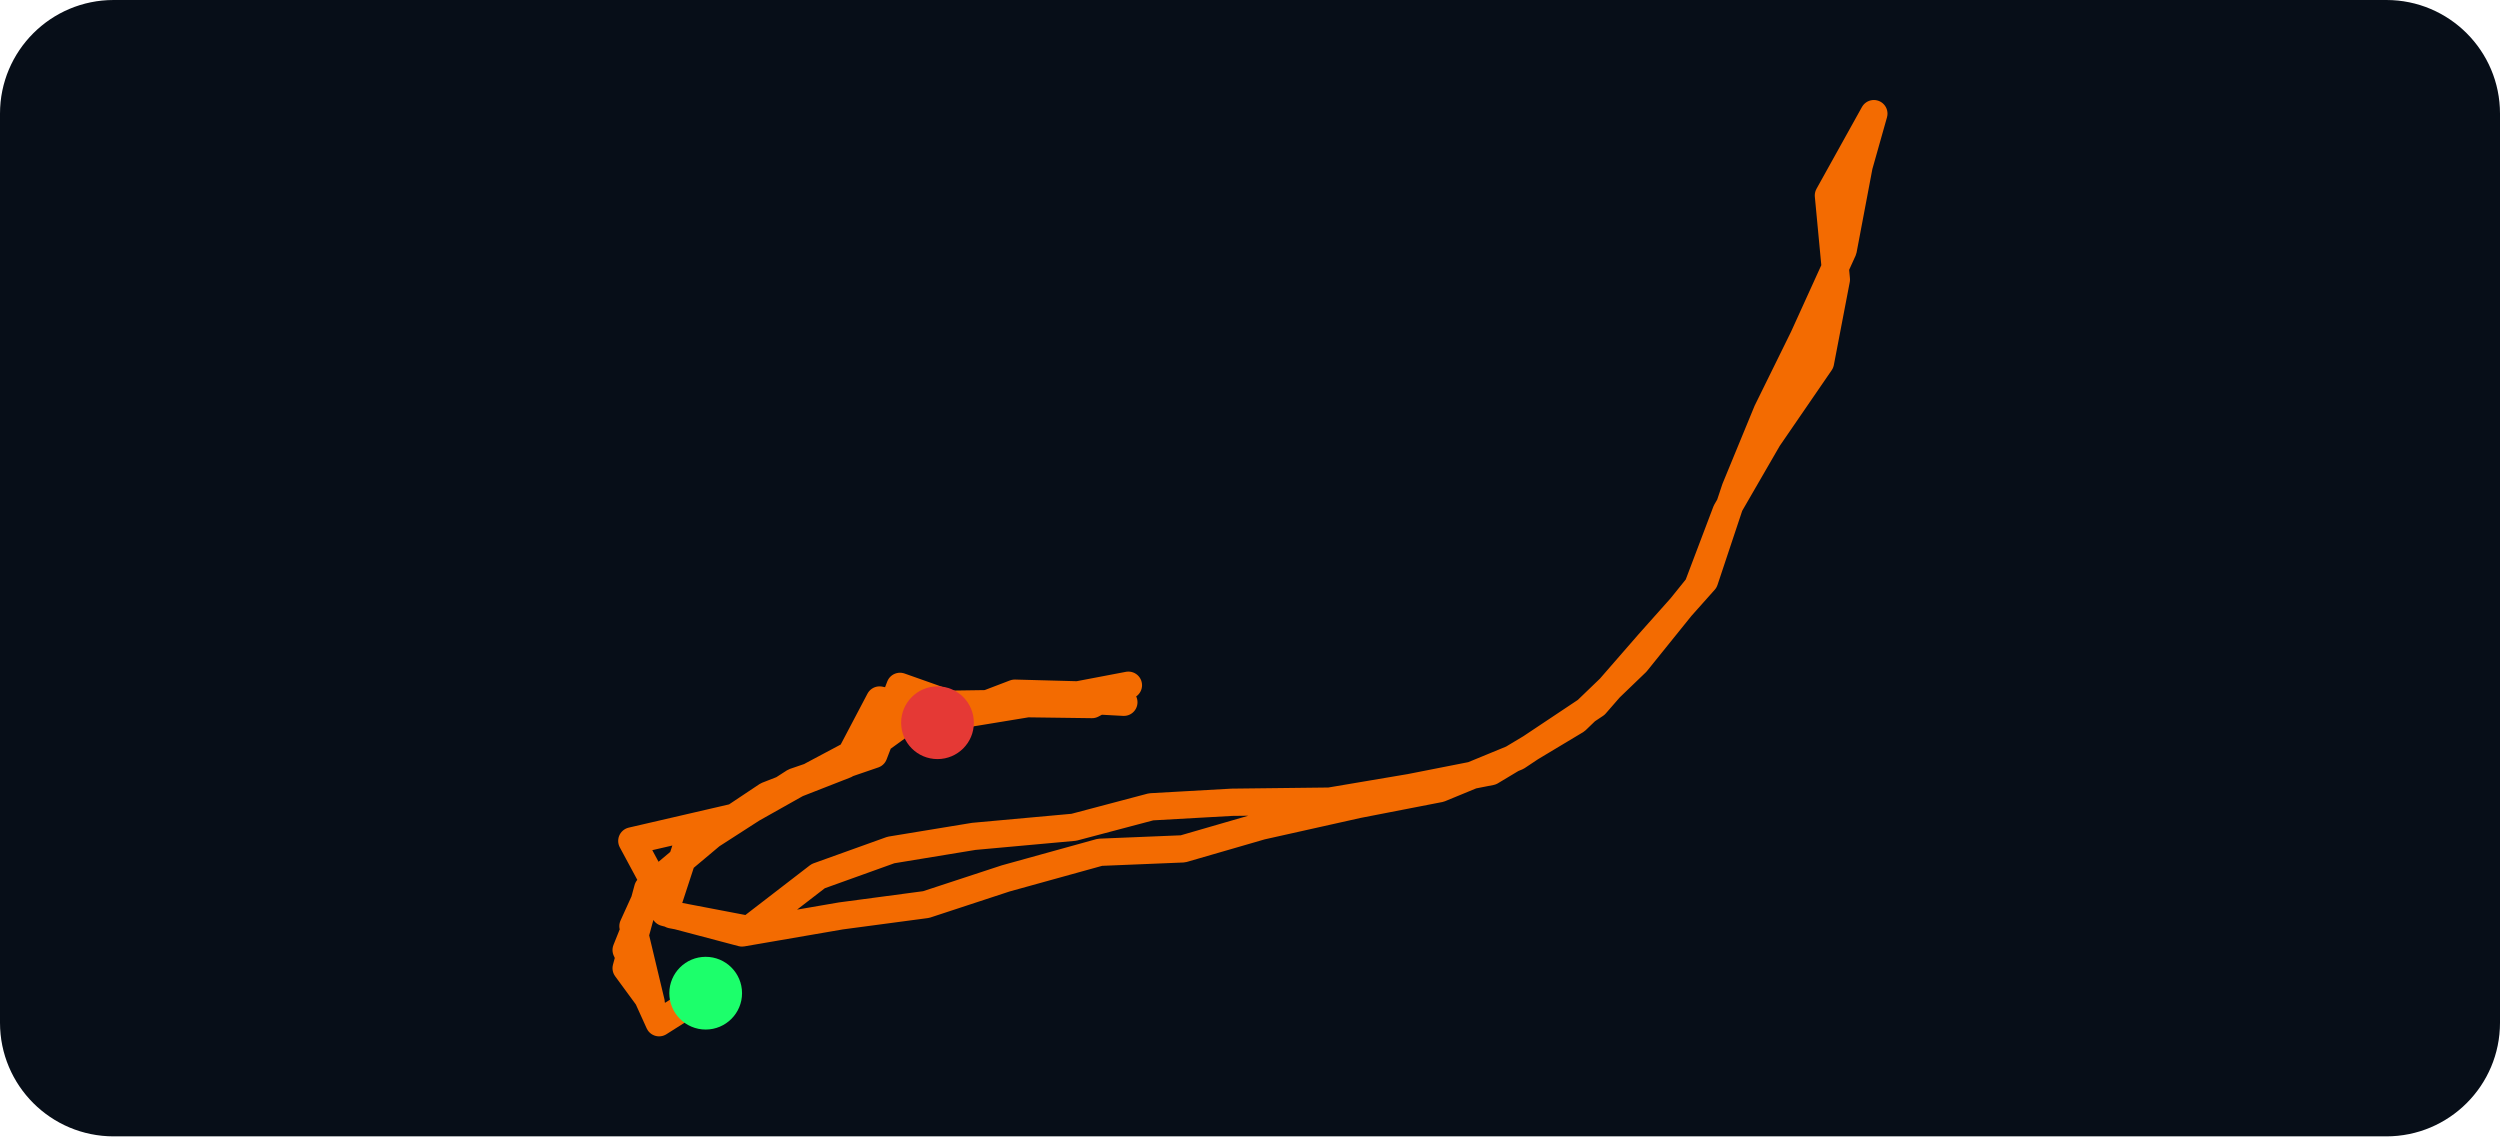
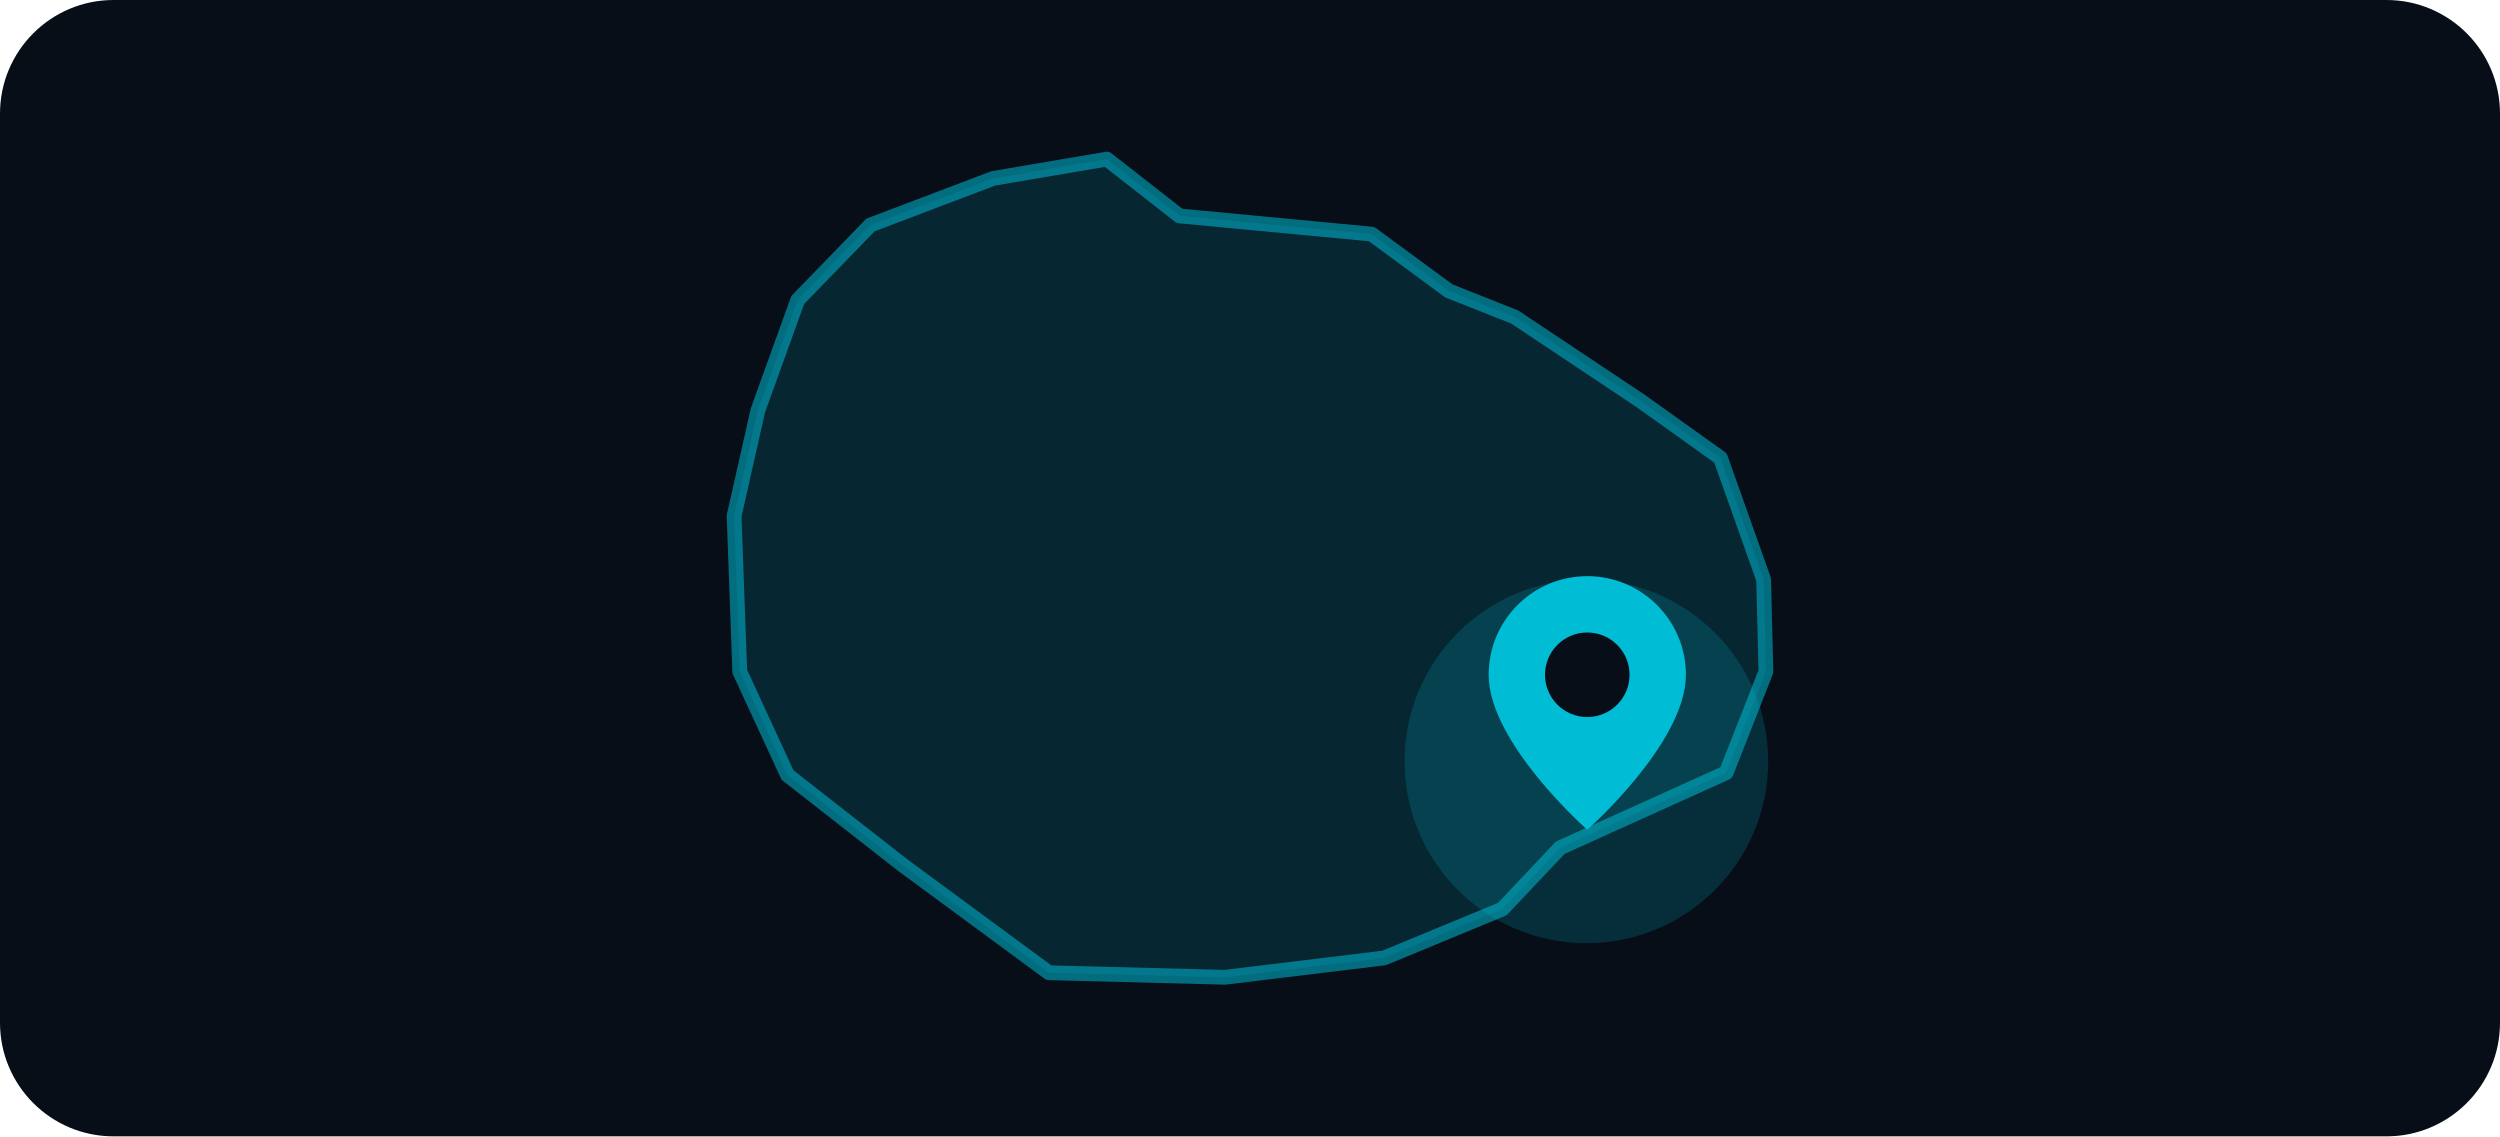
<svg xmlns="http://www.w3.org/2000/svg" viewBox="0 0 220 100">
  <rect width="220" height="100" rx="10" fill="#070e18" />
-   <path d="M 62.1 87.4 L 58.0 90.0 L 55.1 83.6 L 57.7 77.1 L 55.7 81.5 L 57.3 88.2 L 55.1 85.2 L 57.0 78.2 L 62.6 73.5 L 69.9 68.8 L 76.9 66.4 L 79.2 60.4 L 85.7 62.7 L 93.0 61.5 L 99.3 60.3 L 96.1 62.0 L 88.6 61.9 L 81.7 62.0 L 77.7 64.9 L 71.5 68.2 L 65.1 71.8 L 55.6 74.0 L 59.1 80.5 L 65.9 81.8 L 72.0 77.1 L 78.4 74.8 L 85.7 73.6 L 94.5 72.8 L 101.3 71.0 L 108.4 70.6 L 117.0 70.5 L 124.1 69.3 L 131.2 67.9 L 138.7 63.4 L 144.0 58.3 L 149.4 51.6 L 151.9 45.0 L 155.6 38.6 L 160.2 31.9 L 161.6 24.6 L 160.9 17.2 L 164.9 10.0 L 163.6 14.6 L 162.2 22.0 L 158.7 29.7 L 155.5 36.2 L 152.7 43.0 L 150.0 51.1 L 145.1 56.6 L 140.4 62.0 L 133.5 66.6 L 126.7 69.4 L 119.5 70.8 L 111.0 72.7 L 104.1 74.7 L 96.8 75.0 L 88.5 77.3 L 81.5 79.6 L 74.0 80.6 L 65.3 82.1 L 58.5 80.3 L 60.3 74.8 L 67.5 70.0 L 74.4 67.3 L 77.4 61.6 L 84.3 63.0 L 91.5 61.4 L 98.9 61.8 L 96.7 61.2 L 89.3 61.0 L 82.5 63.6" fill="none" stroke="#ff6f00" stroke-width="2.4" stroke-linecap="round" stroke-linejoin="round" opacity="0.95" />
-   <circle cx="62.1" cy="87.4" r="3.2" fill="#1cff6b" />
-   <circle cx="82.5" cy="63.6" r="3.2" fill="#e53935" />
+   <path d="M 97.4 14.0 L 87.4 15.7 L 76.6 19.8 L 70.2 26.4 L 66.7 36.1 L 64.6 45.4 L 65.1 59.1 L 69.3 68.2 L 79.4 76.1 L 92.3 85.6 L 107.8 86.0 L 121.8 84.3 L 132.2 80.0 L 137.3 74.6 L 151.9 68.0 L 155.4 59.1 L 155.2 51.0 L 151.4 40.3 L 144.4 35.3 L 133.3 27.9 L 127.5 25.6 L 120.7 20.6 L 103.8 19.0 L 97.4 14.0 Z" fill="#00bcd4" fill-opacity="0.14" stroke="#00bcd4" stroke-width="1.3" stroke-opacity="0.55" stroke-linejoin="round" />
+   <circle cx="139.6" cy="67.0" r="16" fill="#00bcd4" opacity="0.18" />
+   <g transform="translate(131.0,50.7) scale(0.62)">
+     <path d="M14 0C6.27 0 0 6.27 0 14c0 9.67 14 22 14 22S28 23.67 28 14C28 6.27 21.73 0 14 0z" fill="#00bcd4" />
+     <circle cx="14" cy="14" r="6" fill="#070e18" />
+   </g>
</svg>
